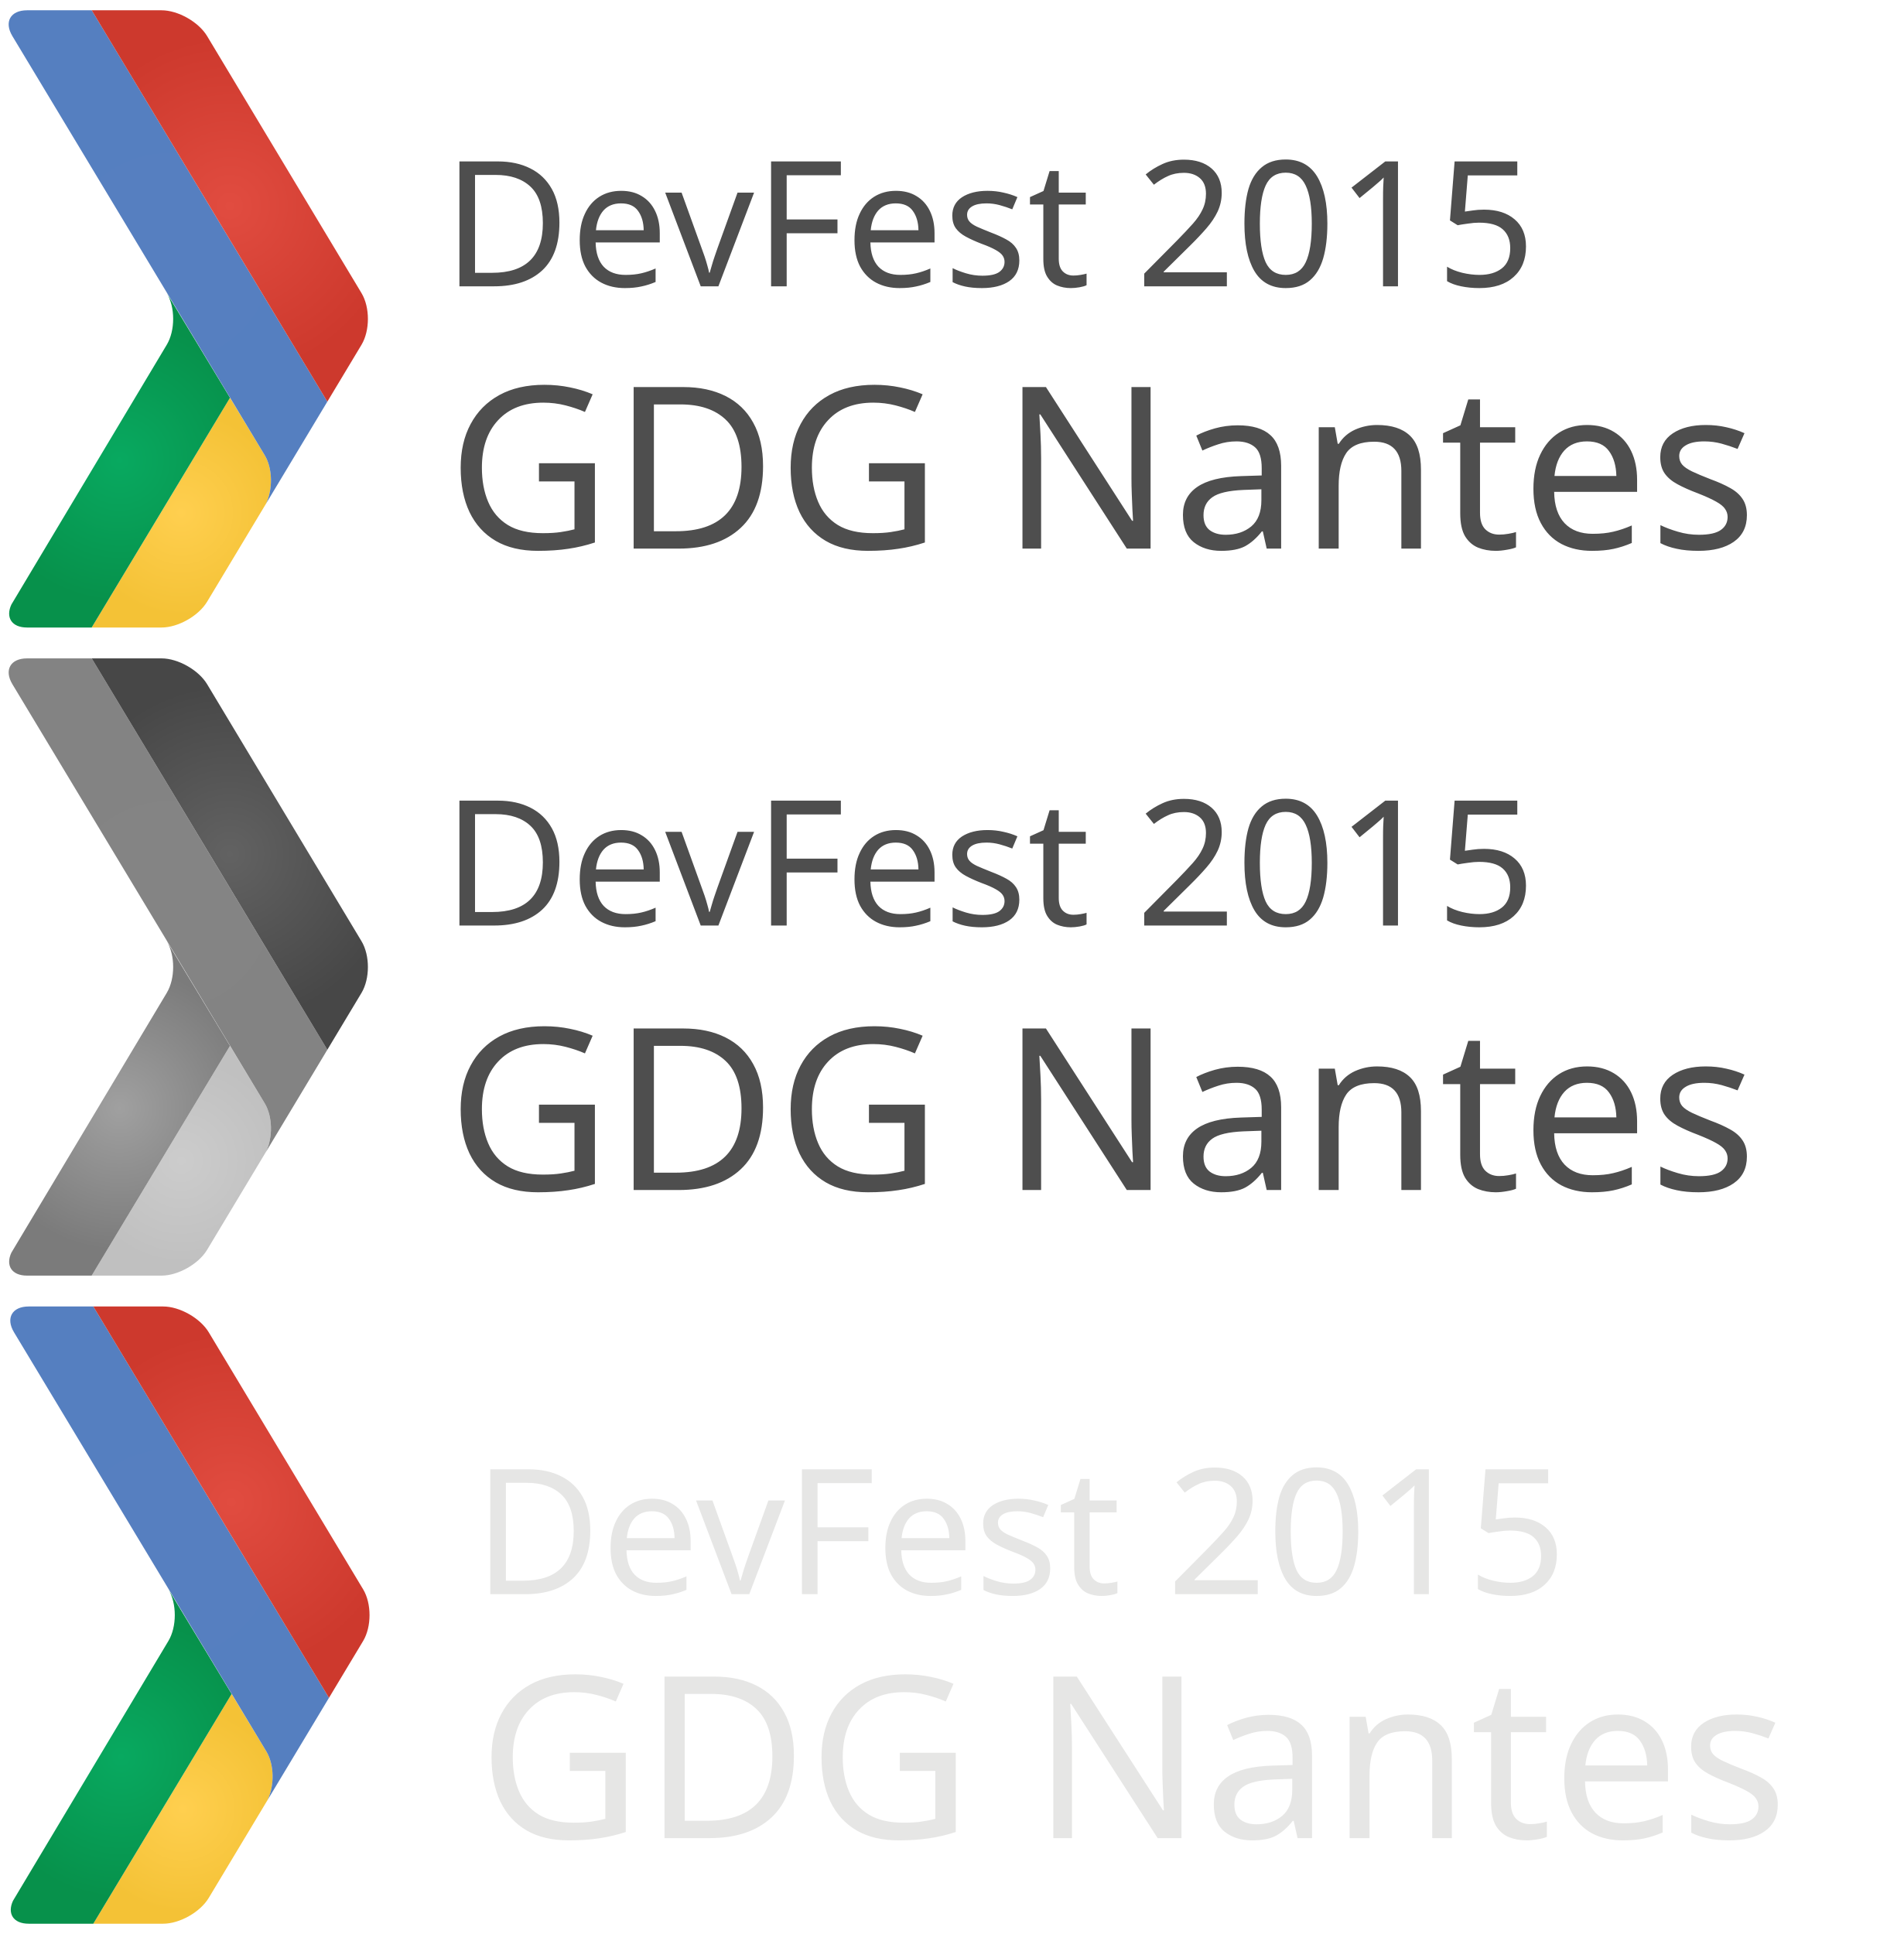
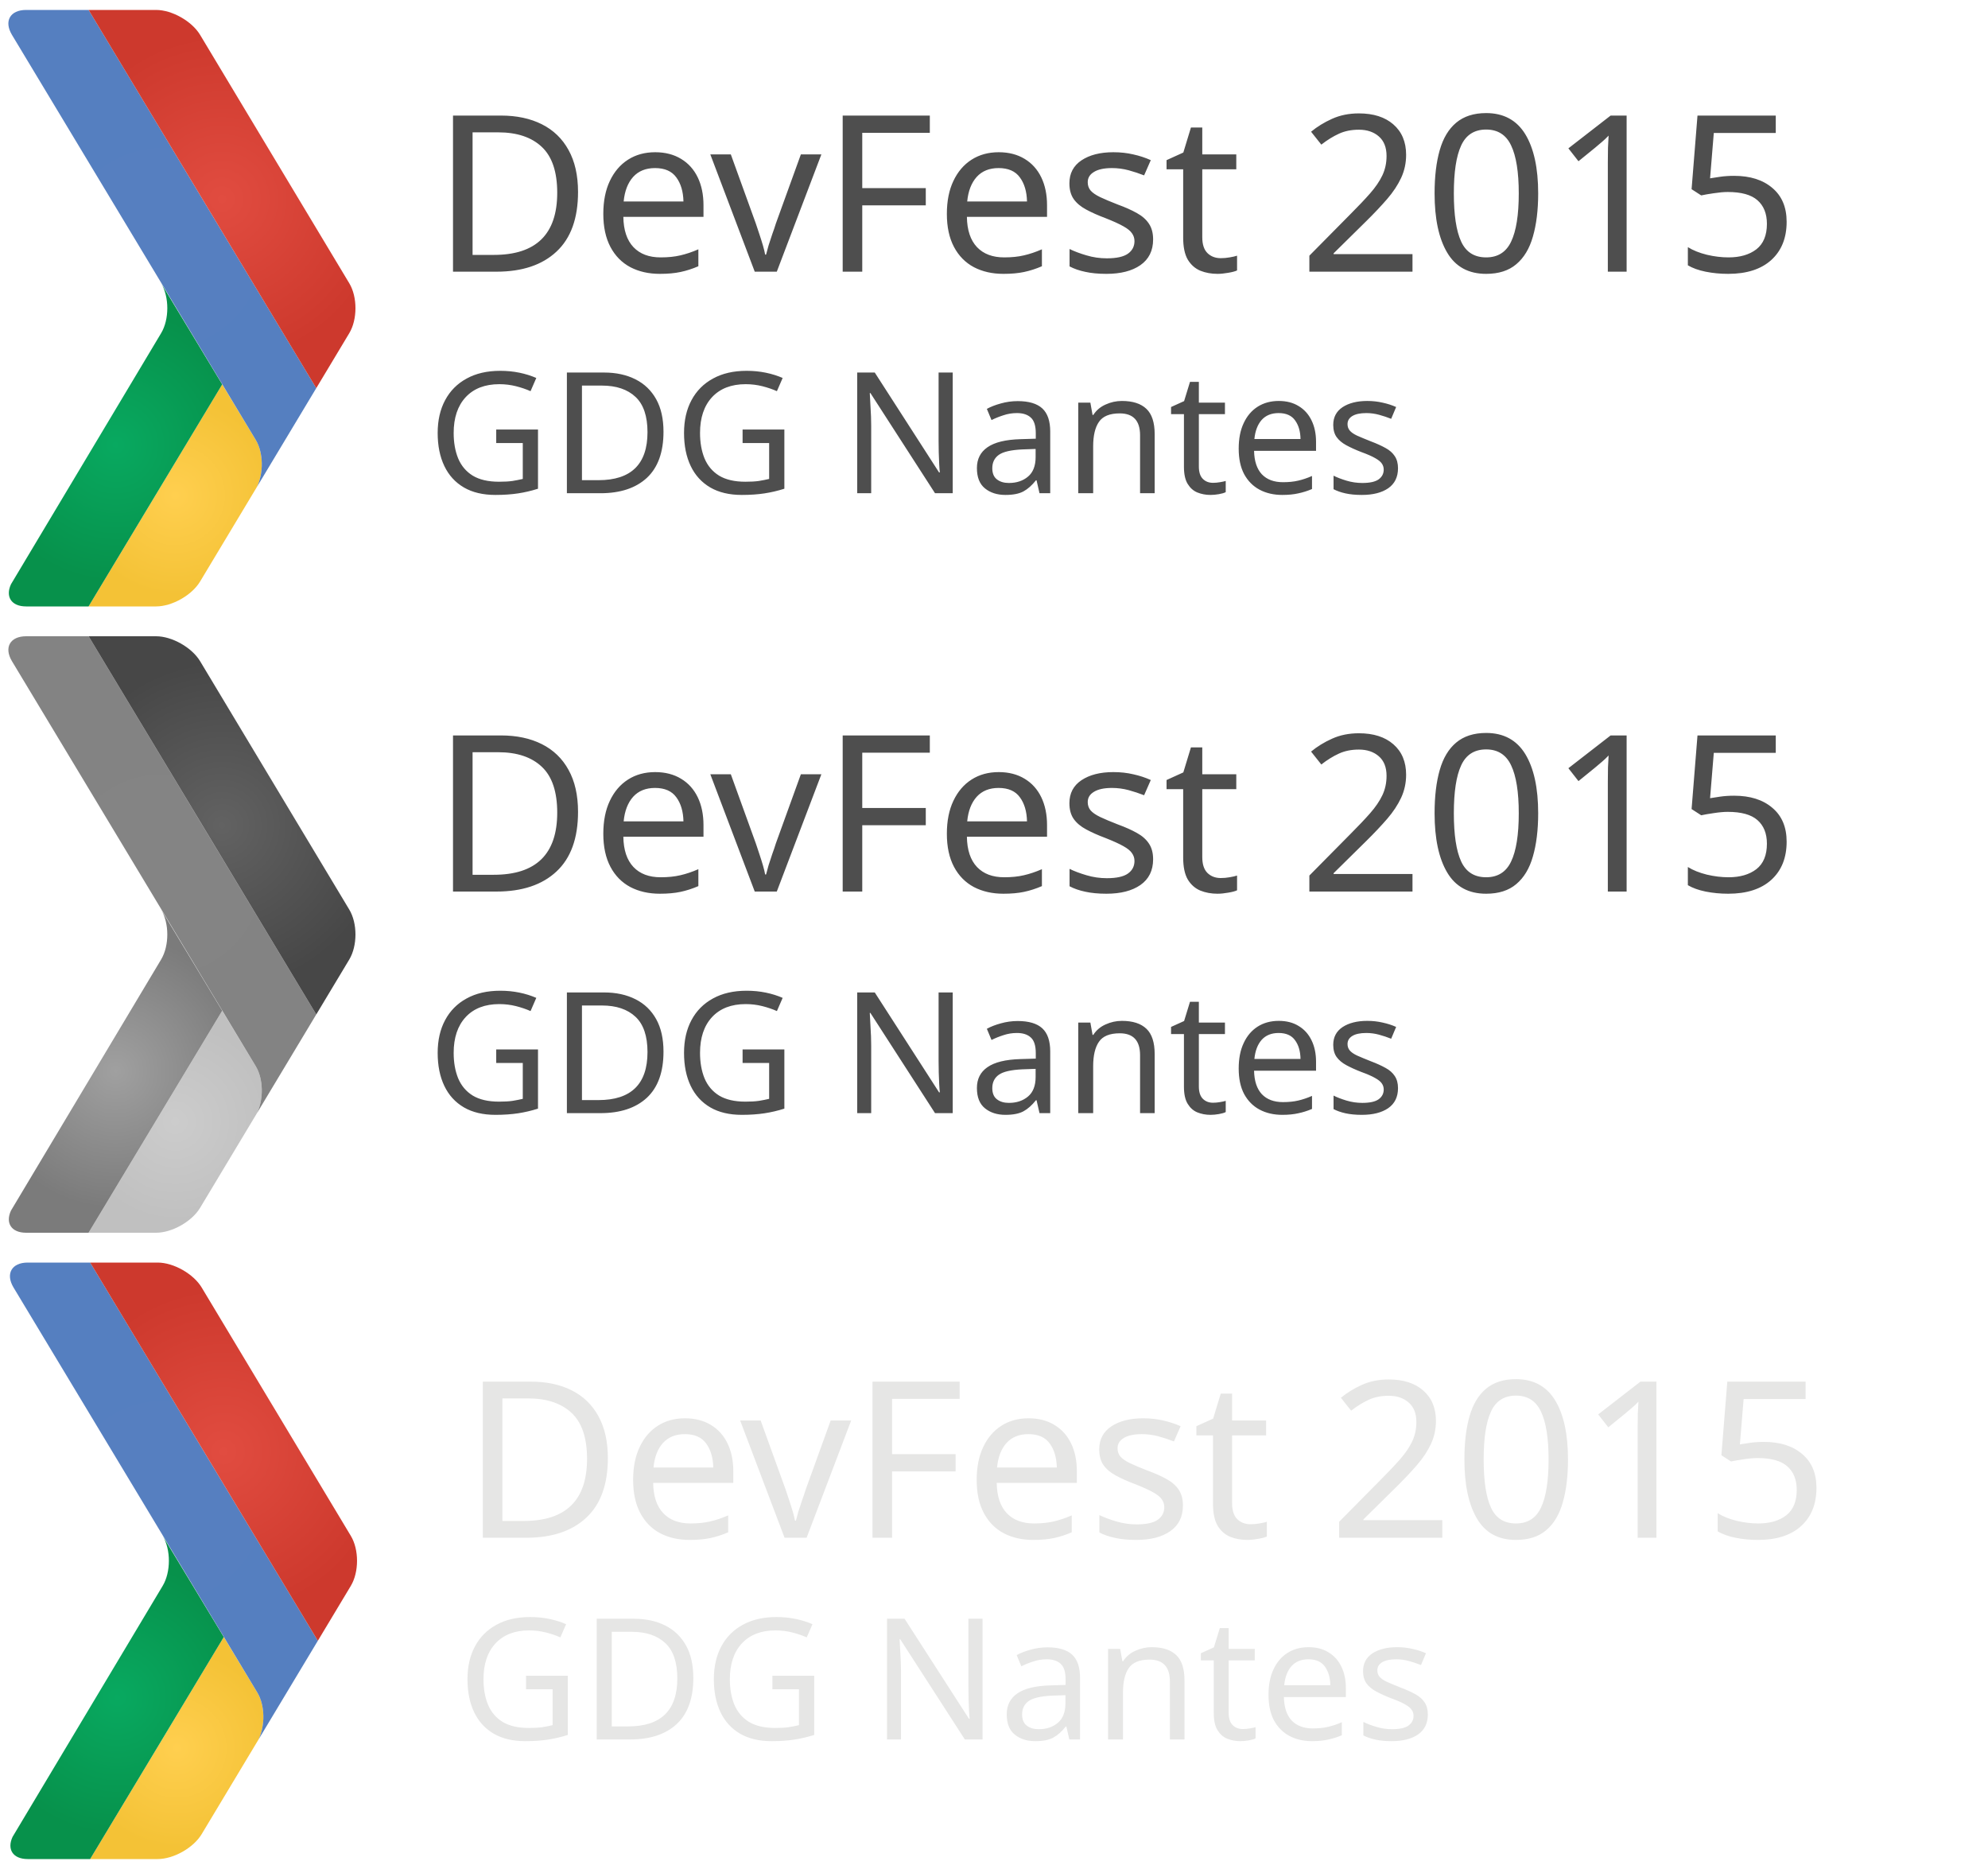
- <svg xmlns="http://www.w3.org/2000/svg" version="1.1" id="Layer_1" x="0px" y="0px" width="185px" height="188px" viewBox="0 0 185 188" enable-background="new 0 0 185 188" xml:space="preserve">
+ <svg xmlns="http://www.w3.org/2000/svg" version="1.1" id="Layer_1" x="0px" y="0px" width="200" height="188" viewBox="0 0 200 188" enable-background="new 0 0 185 188" xml:space="preserve">
  <defs id="defs3441" />
  <g id="g3337">
-     <radialGradient id="SVGID_1_" cx="-83.497" cy="1382.889" r="20.113" gradientTransform="matrix(0.498 0 0 0.498 59.2053 -638.8463)" gradientUnits="userSpaceOnUse">
+     <radialGradient id="SVGID_1_" cx="-83.497" cy="1382.889" r="20.113" gradientTransform="matrix(0.498,0,0,0.498,59.2053,-638.8463)" gradientUnits="userSpaceOnUse">
      <stop offset="0" style="stop-color:#FFCF4F" id="stop3340" />
      <stop offset="1" style="stop-color:#F4C236" id="stop3342" />
    </radialGradient>
-     <path fill="url(#SVGID_1_)" d="M8.91,61h6.791c1.607,0,3.604-1.128,4.432-2.511l5.72-9.52c0.677-1.396,0.653-3.426-0.119-4.713   l-3.378-5.592L8.91,61z" id="path3344" />
-     <radialGradient id="SVGID_2_" cx="-95.549" cy="1372.676" r="27.657" gradientTransform="matrix(0.498 0 0 0.498 59.2053 -638.8463)" gradientUnits="userSpaceOnUse">
+     <path d="m 8.91,61 6.791,0 c 1.607,0 3.604,-1.128 4.432,-2.511 l 5.72,-9.52 c 0.677,-1.396 0.653,-3.426 -0.119,-4.713 L 22.356,38.664 8.91,61 Z" id="path3344" style="fill:url(#SVGID_1_)" />
+     <radialGradient id="SVGID_2_" cx="-95.549" cy="1372.676" r="27.657" gradientTransform="matrix(0.498,0,0,0.498,59.2053,-638.8463)" gradientUnits="userSpaceOnUse">
      <stop offset="0" style="stop-color:#08A960" id="stop3347" />
      <stop offset="1" style="stop-color:#07914B" id="stop3349" />
    </radialGradient>
-     <path fill="url(#SVGID_2_)" d="M16.209,33.514L1.108,58.763C0.524,60.011,1.131,61,2.629,61H8.91l13.446-22.335L16.21,28.492   C17.039,29.87,17.039,32.13,16.209,33.514" id="path3351" />
-     <radialGradient id="SVGID_3_" cx="-86.098" cy="1332.994" r="40.538" gradientTransform="matrix(0.498 0 0 0.498 59.2053 -638.8463)" gradientUnits="userSpaceOnUse">
+     <path d="M 16.209,33.514 1.108,58.763 C 0.524,60.011 1.131,61 2.629,61 L 8.91,61 22.356,38.665 16.21,28.492 c 0.829,1.378 0.829,3.638 -0.001,5.022" id="path3351" style="fill:url(#SVGID_2_)" />
+     <radialGradient id="SVGID_3_" cx="-86.098" cy="1332.994" r="40.538" gradientTransform="matrix(0.498,0,0,0.498,59.2053,-638.8463)" gradientUnits="userSpaceOnUse">
      <stop offset="0" style="stop-color:#567FC0" id="stop3354" />
      <stop offset="1" style="stop-color:#557FC0" id="stop3356" />
    </radialGradient>
-     <path fill="url(#SVGID_3_)" d="M2.629,1C1.015,1,0.375,2.133,1.205,3.511l24.529,40.745c0.772,1.288,0.795,3.317,0.119,4.713   l5.963-9.925L8.914,1H2.629z" id="path3358" />
-     <radialGradient id="SVGID_4_" cx="-74.033" cy="1323.029" r="33.058" gradientTransform="matrix(0.498 0 0 0.498 59.2053 -638.8463)" gradientUnits="userSpaceOnUse">
+     <path d="M 2.629,1 C 1.015,1 0.375,2.133 1.205,3.511 l 24.529,40.745 c 0.772,1.288 0.795,3.317 0.119,4.713 L 31.816,39.044 8.914,1 2.629,1 Z" id="path3358" style="fill:url(#SVGID_3_)" />
+     <radialGradient id="SVGID_4_" cx="-74.033" cy="1323.029" r="33.058" gradientTransform="matrix(0.498,0,0,0.498,59.2053,-638.8463)" gradientUnits="userSpaceOnUse">
      <stop offset="0" style="stop-color:#E14C40" id="stop3361" />
      <stop offset="1" style="stop-color:#CD392D" id="stop3363" />
    </radialGradient>
-     <path fill="url(#SVGID_4_)" d="M8.914,1l22.903,38.045l3.321-5.53c0.83-1.385,0.83-3.645,0-5.023L20.133,3.511   C19.305,2.133,17.308,1,15.701,1H8.914z" id="path3365" />
+     <path d="m 8.914,1 22.903,38.045 3.321,-5.53 c 0.83,-1.385 0.83,-3.645 0,-5.023 L 20.133,3.511 C 19.305,2.133 17.308,1 15.701,1 L 8.914,1 Z" id="path3365" style="fill:url(#SVGID_4_)" />
  </g>
  <g id="g3367">
-     <radialGradient id="SVGID_5_" cx="-83.497" cy="1509.395" r="20.113" gradientTransform="matrix(0.498 0 0 0.498 59.2053 -638.8463)" gradientUnits="userSpaceOnUse">
+     <radialGradient id="SVGID_5_" cx="-83.497" cy="1509.395" r="20.113" gradientTransform="matrix(0.498,0,0,0.498,59.2053,-638.8463)" gradientUnits="userSpaceOnUse">
      <stop offset="0" style="stop-color:#CCCCCC" id="stop3370" />
      <stop offset="1" style="stop-color:#C0C0C0" id="stop3372" />
    </radialGradient>
-     <path fill="url(#SVGID_5_)" d="M8.91,124h6.791c1.607,0,3.604-1.128,4.432-2.511l5.72-9.52c0.677-1.396,0.653-3.426-0.119-4.713   l-3.378-5.592L8.91,124z" id="path3374" />
-     <radialGradient id="SVGID_6_" cx="-95.549" cy="1499.182" r="27.657" gradientTransform="matrix(0.498 0 0 0.498 59.2053 -638.8463)" gradientUnits="userSpaceOnUse">
+     <path d="m 8.91,124 6.791,0 c 1.607,0 3.604,-1.128 4.432,-2.511 l 5.72,-9.52 c 0.677,-1.396 0.653,-3.426 -0.119,-4.713 L 22.356,101.664 8.91,124 Z" id="path3374" style="fill:url(#SVGID_5_)" />
+     <radialGradient id="SVGID_6_" cx="-95.549" cy="1499.182" r="27.657" gradientTransform="matrix(0.498,0,0,0.498,59.2053,-638.8463)" gradientUnits="userSpaceOnUse">
      <stop offset="0" style="stop-color:#A0A0A0" id="stop3377" />
      <stop offset="1" style="stop-color:#7B7B7B" id="stop3379" />
    </radialGradient>
-     <path fill="url(#SVGID_6_)" d="M16.209,96.514l-15.101,25.25C0.524,123.011,1.131,124,2.629,124H8.91l13.446-22.335L16.21,91.492   C17.039,92.87,17.039,95.13,16.209,96.514" id="path3381" />
-     <radialGradient id="SVGID_7_" cx="-86.098" cy="1459.5" r="40.538" gradientTransform="matrix(0.498 0 0 0.498 59.2053 -638.8463)" gradientUnits="userSpaceOnUse">
+     <path d="M 16.209,96.514 1.108,121.764 C 0.524,123.011 1.131,124 2.629,124 L 8.91,124 22.356,101.665 16.21,91.492 c 0.829,1.378 0.829,3.638 -0.001,5.022" id="path3381" style="fill:url(#SVGID_6_)" />
+     <radialGradient id="SVGID_7_" cx="-86.098" cy="1459.5" r="40.538" gradientTransform="matrix(0.498,0,0,0.498,59.2053,-638.8463)" gradientUnits="userSpaceOnUse">
      <stop offset="0" style="stop-color:#848484" id="stop3384" />
      <stop offset="1" style="stop-color:#838383" id="stop3386" />
    </radialGradient>
-     <path fill="url(#SVGID_7_)" d="M2.629,64c-1.613,0-2.254,1.133-1.424,2.511l24.529,40.745c0.772,1.288,0.795,3.317,0.119,4.713   l5.963-9.925L8.914,64H2.629z" id="path3388" />
-     <radialGradient id="SVGID_8_" cx="-74.033" cy="1449.536" r="33.057" gradientTransform="matrix(0.498 0 0 0.498 59.2053 -638.8463)" gradientUnits="userSpaceOnUse">
+     <path d="m 2.629,64 c -1.613,0 -2.254,1.133 -1.424,2.511 l 24.529,40.745 c 0.772,1.288 0.795,3.317 0.119,4.713 L 31.816,102.044 8.914,64 2.629,64 Z" id="path3388" style="fill:url(#SVGID_7_)" />
+     <radialGradient id="SVGID_8_" cx="-74.033" cy="1449.536" r="33.057" gradientTransform="matrix(0.498,0,0,0.498,59.2053,-638.8463)" gradientUnits="userSpaceOnUse">
      <stop offset="0" style="stop-color:#626262" id="stop3391" />
      <stop offset="1" style="stop-color:#474747" id="stop3393" />
    </radialGradient>
-     <path fill="url(#SVGID_8_)" d="M8.914,64l22.903,38.045l3.321-5.529c0.83-1.386,0.83-3.646,0-5.023l-15.004-24.98   C19.305,65.133,17.308,64,15.701,64H8.914z" id="path3395" />
+     <path d="m 8.914,64 22.903,38.045 3.321,-5.529 c 0.83,-1.386 0.83,-3.646 0,-5.023 L 20.134,66.513 C 19.305,65.133 17.308,64 15.701,64 l -6.787,0 z" id="path3395" style="fill:url(#SVGID_8_)" />
  </g>
  <g id="g3397">
-     <radialGradient id="SVGID_9_" cx="-83.18" cy="1635.901" r="20.113" gradientTransform="matrix(0.498 0 0 0.498 59.2053 -638.8463)" gradientUnits="userSpaceOnUse">
+     <radialGradient id="SVGID_9_" cx="-83.18" cy="1635.901" r="20.112" gradientTransform="matrix(0.498,0,0,0.498,59.2053,-638.8463)" gradientUnits="userSpaceOnUse">
      <stop offset="0" style="stop-color:#FFCF4F" id="stop3400" />
      <stop offset="1" style="stop-color:#F4C236" id="stop3402" />
    </radialGradient>
-     <path fill="url(#SVGID_9_)" d="M9.068,187h6.791c1.607,0,3.604-1.128,4.432-2.511l5.72-9.52c0.677-1.396,0.653-3.426-0.119-4.713   l-3.378-5.592L9.068,187z" id="path3404" />
-     <radialGradient id="SVGID_10_" cx="-95.231" cy="1625.688" r="27.656" gradientTransform="matrix(0.498 0 0 0.498 59.2053 -638.8463)" gradientUnits="userSpaceOnUse">
+     <path d="m 9.068,187 6.791,0 c 1.607,0 3.604,-1.128 4.432,-2.511 l 5.72,-9.52 c 0.677,-1.396 0.653,-3.426 -0.119,-4.713 L 22.514,164.664 9.068,187 Z" id="path3404" style="fill:url(#SVGID_9_)" />
+     <radialGradient id="SVGID_10_" cx="-95.23" cy="1625.688" r="27.656" gradientTransform="matrix(0.498,0,0,0.498,59.2053,-638.8463)" gradientUnits="userSpaceOnUse">
      <stop offset="0" style="stop-color:#08A960" id="stop3407" />
      <stop offset="1" style="stop-color:#07914B" id="stop3409" />
    </radialGradient>
-     <path fill="url(#SVGID_10_)" d="M16.368,159.514l-15.102,25.25C0.683,186.011,1.289,187,2.787,187h6.281l13.446-22.335   l-6.146-10.173C17.197,155.87,17.197,158.13,16.368,159.514" id="path3411" />
-     <radialGradient id="SVGID_11_" cx="-85.78" cy="1586.006" r="40.538" gradientTransform="matrix(0.498 0 0 0.498 59.2053 -638.8463)" gradientUnits="userSpaceOnUse">
+     <path d="M 16.368,159.514 1.266,184.764 C 0.683,186.011 1.289,187 2.787,187 l 6.281,0 13.446,-22.335 -6.146,-10.173 c 0.829,1.378 0.829,3.638 0,5.022" id="path3411" style="fill:url(#SVGID_10_)" />
+     <radialGradient id="SVGID_11_" cx="-85.78" cy="1586.006" r="40.538" gradientTransform="matrix(0.498,0,0,0.498,59.2053,-638.8463)" gradientUnits="userSpaceOnUse">
      <stop offset="0" style="stop-color:#567FC0" id="stop3414" />
      <stop offset="1" style="stop-color:#557FC0" id="stop3416" />
    </radialGradient>
-     <path fill="url(#SVGID_11_)" d="M2.787,127c-1.613,0-2.254,1.133-1.424,2.511l24.529,40.745c0.772,1.288,0.795,3.317,0.119,4.713   l5.963-9.925L9.072,127H2.787z" id="path3418" />
-     <radialGradient id="SVGID_12_" cx="-73.716" cy="1576.042" r="33.057" gradientTransform="matrix(0.498 0 0 0.498 59.2053 -638.8463)" gradientUnits="userSpaceOnUse">
+     <path d="m 2.787,127 c -1.613,0 -2.254,1.133 -1.424,2.511 l 24.529,40.745 c 0.772,1.288 0.795,3.317 0.119,4.713 L 31.974,165.044 9.072,127 2.787,127 Z" id="path3418" style="fill:url(#SVGID_11_)" />
+     <radialGradient id="SVGID_12_" cx="-73.716" cy="1576.042" r="33.057" gradientTransform="matrix(0.498,0,0,0.498,59.2053,-638.8463)" gradientUnits="userSpaceOnUse">
      <stop offset="0" style="stop-color:#E14C40" id="stop3421" />
      <stop offset="1" style="stop-color:#CD392D" id="stop3423" />
    </radialGradient>
-     <path fill="url(#SVGID_12_)" d="M9.072,127l22.903,38.045l3.321-5.529c0.83-1.386,0.83-3.646,0-5.023l-15.004-24.981   C19.463,128.133,17.467,127,15.86,127H9.072z" id="path3425" />
+     <path d="m 9.072,127 22.903,38.045 3.321,-5.529 c 0.83,-1.386 0.83,-3.646 0,-5.023 L 20.292,129.512 C 19.463,128.133 17.467,127 15.86,127 l -6.788,0 z" id="path3425" style="fill:url(#SVGID_12_)" />
  </g>
-   <text y="53.327" x="43.434" style="font-size:22px;font-family:Roboto-Black;fill:#4e4e4e" font-size="22" id="text3427-4">GDG Nantes</text>
-   <text font-size="17" id="text3429" x="43.001" y="27.832" style="font-size:17px;font-family:Roboto-Light;fill:#4e4e4e">DevFest 2015</text>
-   <text font-size="17" id="text3433" x="43.001" y="89.969" style="font-size:17px;font-family:Roboto-Light;fill:#4e4e4e">DevFest 2015</text>
-   <text font-size="17" id="text3437" x="46.001" y="154.969" style="font-size:17px;font-family:Roboto-Light;fill:#e6e6e5">DevFest 2015</text>
-   <text y="115.68" x="43.434" style="font-size:22px;font-family:Roboto-Black;fill:#4e4e4e" font-size="22" id="text3431-6">GDG Nantes</text>
-   <text y="178.68" x="46.434" style="font-size:22px;font-family:Roboto-Black;fill:#e6e6e5" font-size="22" id="text3435-5">GDG Nantes</text>
+   <text y="27.327" x="43.434" style="font-size:22px;font-family:Roboto-Black;fill:#4e4e4e" font-size="22" id="text3427-4">DevFest 2015</text>
+   <text y="89.68" x="43.434" style="font-size:22px;font-family:Roboto-Black;fill:#4e4e4e" font-size="22" id="text3431-6">DevFest 2015</text>
+   <text y="154.68" x="46.434" style="font-size:22px;font-family:Roboto-Black;fill:#e6e6e5" font-size="22" id="text3435-5">DevFest 2015</text>
+   <text font-size="17" id="text3429-1" x="43.001" y="49.616" style="font-size:17px;font-family:Roboto-Light;fill:#4e4e4e">GDG Nantes</text>
+   <text font-size="17" id="text3433-9" x="43.001" y="111.969" style="font-size:17px;font-family:Roboto-Light;fill:#4e4e4e">GDG Nantes</text>
+   <text font-size="17" id="text3437-7" x="46.001" y="174.969" style="font-size:17px;font-family:Roboto-Light;fill:#e6e6e5">GDG Nantes</text>
</svg>
